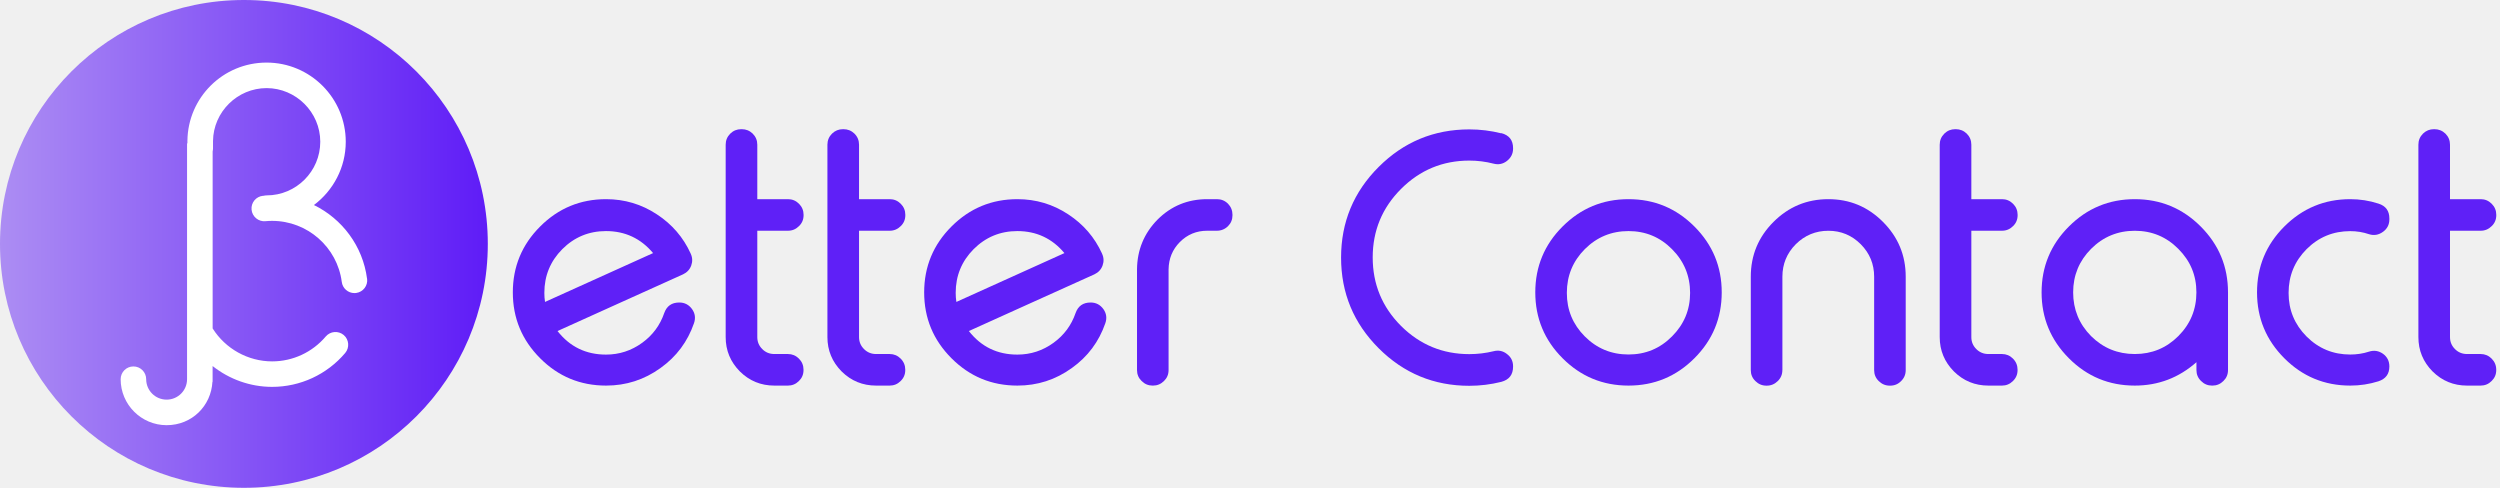
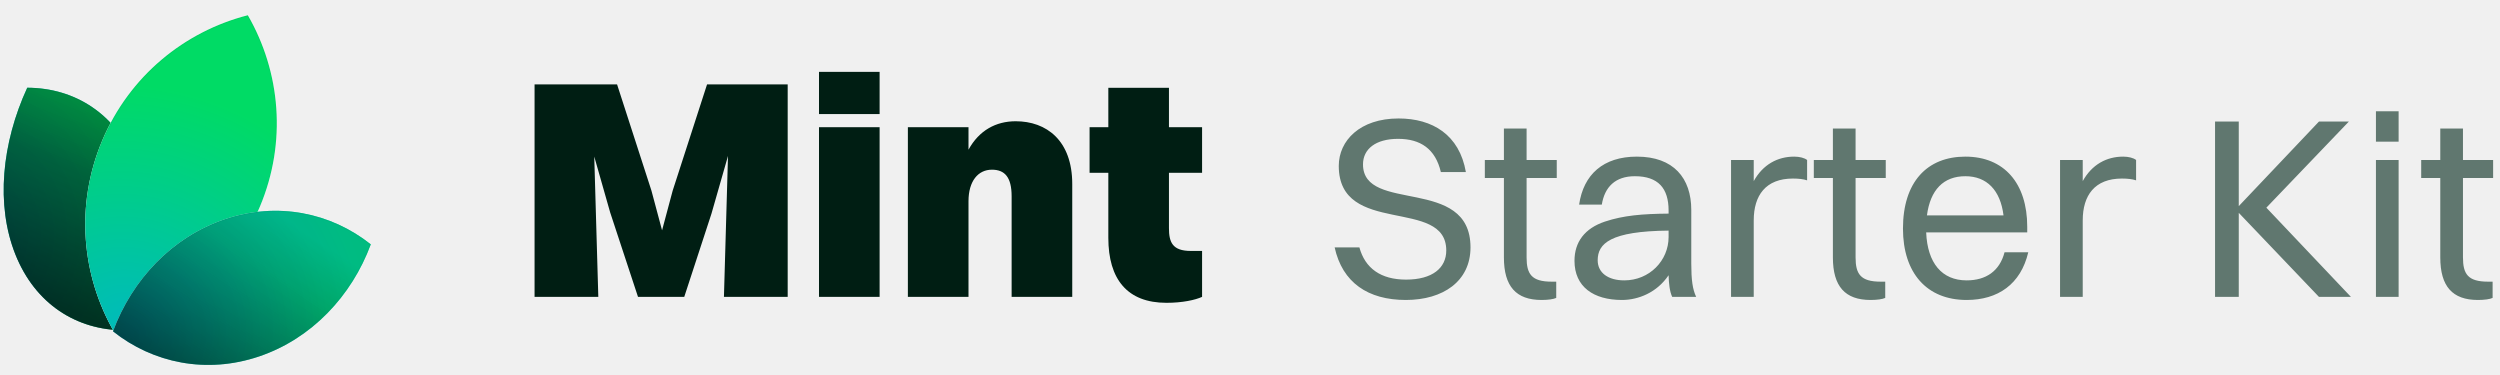
- <svg xmlns="http://www.w3.org/2000/svg" width="123" height="24" viewBox="0 0 123 24" fill="none">
-   <path d="M12 24C18.627 24 24 18.627 24 12C24 5.373 18.627 0 12 0C5.373 0 0 5.373 0 12C0 18.627 5.373 24 12 24Z" fill="url(#paint0_linear_21_34)" />
-   <path d="M18.059 13.714C17.851 12.103 16.83 10.764 15.445 10.088C16.393 9.376 17.011 8.248 17.011 6.974C17.011 4.825 15.264 3.079 13.116 3.079C10.967 3.079 9.248 4.803 9.221 6.919C9.221 6.924 9.221 6.984 9.221 7.054H9.203V18.579C9.203 18.579 9.203 18.597 9.203 18.604C9.203 18.622 9.203 18.64 9.203 18.657C9.203 19.213 8.753 19.662 8.198 19.662C7.642 19.662 7.192 19.213 7.192 18.657C7.192 18.31 6.911 18.029 6.564 18.029C6.217 18.029 5.936 18.31 5.936 18.657C5.936 19.904 6.951 20.919 8.198 20.919C9.444 20.919 10.387 19.971 10.452 18.783H10.46V18.009C11.281 18.66 12.312 19.034 13.387 19.034C14.774 19.034 16.086 18.426 16.983 17.368C17.207 17.104 17.174 16.707 16.911 16.483C16.647 16.26 16.25 16.292 16.026 16.556C15.367 17.333 14.405 17.78 13.39 17.78C12.206 17.78 11.093 17.162 10.462 16.159V7.449C10.472 7.404 10.48 7.356 10.48 7.308C10.48 7.293 10.48 6.969 10.48 6.939C10.497 5.504 11.681 4.335 13.118 4.335C14.556 4.335 15.757 5.519 15.757 6.974C15.757 8.429 14.573 9.613 13.118 9.613C13.066 9.613 13.018 9.62 12.97 9.633C12.96 9.633 12.953 9.633 12.942 9.633C12.596 9.665 12.344 9.972 12.377 10.316C12.41 10.661 12.719 10.917 13.06 10.882C13.169 10.872 13.279 10.867 13.39 10.867C15.121 10.867 16.594 12.158 16.815 13.872C16.855 14.189 17.127 14.42 17.438 14.42C17.466 14.42 17.491 14.42 17.519 14.415C17.863 14.37 18.107 14.056 18.062 13.711L18.059 13.714Z" fill="white" />
-   <path d="M33.982 12.48C34.072 12.671 34.08 12.867 34.007 13.068C33.934 13.264 33.798 13.407 33.605 13.498C32.821 13.85 31.791 14.315 30.514 14.893C28.928 15.609 27.9 16.074 27.43 16.287C28.036 17.061 28.83 17.446 29.815 17.446C30.471 17.446 31.064 17.252 31.597 16.865C32.112 16.491 32.474 16.003 32.68 15.403C32.803 15.056 33.05 14.883 33.419 14.883C33.683 14.883 33.892 14.991 34.05 15.209C34.201 15.423 34.231 15.654 34.143 15.905C33.829 16.813 33.281 17.546 32.497 18.107C31.695 18.685 30.803 18.971 29.818 18.971C28.551 18.971 27.471 18.524 26.576 17.627C25.679 16.73 25.231 15.649 25.231 14.385C25.231 13.121 25.679 12.038 26.576 11.143C27.473 10.246 28.554 9.799 29.818 9.799C30.73 9.799 31.564 10.047 32.321 10.547C33.065 11.035 33.62 11.678 33.984 12.48H33.982ZM29.815 11.369C28.976 11.369 28.257 11.666 27.664 12.259C27.076 12.852 26.782 13.568 26.782 14.41C26.782 14.561 26.792 14.709 26.815 14.855L32.132 12.452C31.527 11.731 30.755 11.369 29.813 11.369H29.815Z" fill="#5F20F7" />
-   <path d="M36.495 6.356C36.701 6.356 36.882 6.428 37.033 6.574C37.184 6.725 37.259 6.908 37.259 7.12V9.799H38.772C38.978 9.799 39.159 9.874 39.31 10.025C39.461 10.175 39.536 10.359 39.536 10.57V10.588C39.536 10.801 39.461 10.98 39.31 11.125C39.159 11.276 38.978 11.352 38.772 11.352H37.259V16.586C37.259 16.815 37.34 17.011 37.503 17.174C37.666 17.338 37.865 17.418 38.098 17.418H38.769C38.975 17.418 39.156 17.494 39.307 17.644C39.458 17.795 39.533 17.979 39.533 18.19V18.207C39.533 18.421 39.458 18.599 39.307 18.745C39.156 18.896 38.975 18.971 38.769 18.971H38.098C37.438 18.971 36.872 18.74 36.402 18.275C35.937 17.805 35.703 17.242 35.703 16.586V7.12C35.703 6.906 35.779 6.725 35.93 6.574C36.08 6.428 36.259 6.356 36.467 6.356H36.493H36.495Z" fill="#5F20F7" />
-   <path d="M41.501 6.356C41.707 6.356 41.888 6.428 42.039 6.574C42.19 6.725 42.265 6.908 42.265 7.12V9.799H43.778C43.984 9.799 44.165 9.874 44.316 10.025C44.467 10.175 44.542 10.359 44.542 10.57V10.588C44.542 10.801 44.467 10.98 44.316 11.125C44.165 11.276 43.984 11.352 43.778 11.352H42.265V16.586C42.265 16.815 42.346 17.011 42.509 17.174C42.672 17.338 42.871 17.418 43.105 17.418H43.776C43.982 17.418 44.163 17.494 44.313 17.644C44.464 17.795 44.539 17.979 44.539 18.19V18.207C44.539 18.421 44.464 18.599 44.313 18.745C44.163 18.896 43.982 18.971 43.776 18.971H43.105C42.444 18.971 41.878 18.74 41.408 18.275C40.943 17.805 40.709 17.242 40.709 16.586V7.12C40.709 6.906 40.785 6.725 40.936 6.574C41.087 6.428 41.265 6.356 41.474 6.356H41.499H41.501Z" fill="#5F20F7" />
-   <path d="M54.22 12.48C54.31 12.671 54.318 12.867 54.245 13.068C54.172 13.264 54.036 13.407 53.843 13.498C53.059 13.85 52.029 14.315 50.752 14.893C49.166 15.609 48.138 16.074 47.668 16.287C48.274 17.061 49.068 17.446 50.053 17.446C50.709 17.446 51.302 17.252 51.835 16.865C52.35 16.491 52.712 16.003 52.918 15.403C53.041 15.056 53.288 14.883 53.657 14.883C53.921 14.883 54.129 14.991 54.288 15.209C54.438 15.423 54.469 15.654 54.381 15.905C54.067 16.813 53.519 17.546 52.735 18.107C51.933 18.685 51.041 18.971 50.056 18.971C48.789 18.971 47.709 18.524 46.814 17.627C45.917 16.73 45.469 15.649 45.469 14.385C45.469 13.121 45.917 12.038 46.814 11.143C47.711 10.246 48.792 9.799 50.056 9.799C50.968 9.799 51.802 10.047 52.559 10.547C53.303 11.035 53.858 11.678 54.222 12.48H54.22ZM50.053 11.369C49.214 11.369 48.495 11.666 47.902 12.259C47.314 12.852 47.02 13.568 47.02 14.41C47.02 14.561 47.03 14.709 47.053 14.855L52.37 12.452C51.765 11.731 50.993 11.369 50.051 11.369H50.053Z" fill="#5F20F7" />
-   <path d="M59.874 9.799C60.088 9.799 60.269 9.874 60.42 10.025C60.565 10.175 60.638 10.359 60.638 10.57V10.588C60.638 10.801 60.565 10.98 60.42 11.125C60.274 11.271 60.085 11.352 59.874 11.352H59.394C58.867 11.352 58.419 11.538 58.05 11.907C57.685 12.276 57.502 12.724 57.494 13.252V18.207C57.494 18.421 57.419 18.599 57.268 18.745C57.117 18.896 56.937 18.971 56.73 18.971H56.705C56.499 18.971 56.318 18.896 56.167 18.745C56.017 18.599 55.941 18.421 55.941 18.207V13.252C55.951 12.294 56.288 11.48 56.949 10.806C57.62 10.135 58.437 9.799 59.394 9.799H59.874Z" fill="#5F20F7" />
-   <path d="M73.862 6.549C74.249 6.65 74.443 6.896 74.443 7.288V7.313C74.443 7.559 74.342 7.76 74.141 7.919C73.945 8.07 73.727 8.115 73.485 8.052C73.093 7.951 72.696 7.901 72.291 7.901C70.982 7.901 69.861 8.366 68.931 9.296C68.002 10.226 67.537 11.349 67.537 12.666C67.537 13.983 68.002 15.106 68.931 16.036C69.861 16.961 70.982 17.423 72.291 17.423C72.694 17.423 73.093 17.375 73.485 17.28C73.727 17.217 73.945 17.262 74.141 17.416C74.342 17.567 74.443 17.767 74.443 18.021V18.039C74.443 18.436 74.249 18.685 73.862 18.788C73.347 18.916 72.824 18.981 72.291 18.981C70.55 18.981 69.062 18.366 67.831 17.134C66.599 15.903 65.981 14.415 65.981 12.674C65.981 10.932 66.597 9.444 67.831 8.213C69.065 6.981 70.55 6.366 72.291 6.366C72.824 6.366 73.347 6.431 73.862 6.559V6.549Z" fill="#5F20F7" />
-   <path d="M80.122 9.799C81.389 9.799 82.469 10.246 83.364 11.143C84.261 12.04 84.709 13.121 84.709 14.385C84.709 15.649 84.261 16.732 83.364 17.627C82.467 18.524 81.386 18.971 80.122 18.971C78.858 18.971 77.775 18.524 76.88 17.627C75.983 16.73 75.536 15.649 75.536 14.385C75.536 13.121 75.983 12.038 76.88 11.143C77.778 10.246 78.858 9.799 80.122 9.799ZM80.122 11.369C79.283 11.369 78.564 11.666 77.971 12.259C77.383 12.852 77.089 13.568 77.089 14.41C77.089 15.252 77.383 15.958 77.971 16.551C78.564 17.144 79.28 17.441 80.122 17.441C80.964 17.441 81.675 17.144 82.263 16.551C82.856 15.958 83.153 15.244 83.153 14.41C83.153 13.576 82.856 12.852 82.263 12.259C81.675 11.666 80.962 11.369 80.122 11.369Z" fill="#5F20F7" />
-   <path d="M87.692 18.21C87.692 18.423 87.616 18.602 87.466 18.748C87.315 18.898 87.134 18.974 86.928 18.974H86.903C86.697 18.974 86.516 18.898 86.365 18.748C86.214 18.602 86.139 18.423 86.139 18.21V13.613C86.139 12.56 86.511 11.661 87.257 10.917C88.001 10.173 88.9 9.799 89.954 9.799C91.007 9.799 91.896 10.171 92.642 10.917C93.386 11.661 93.761 12.56 93.761 13.613V18.21C93.761 18.423 93.685 18.602 93.535 18.748C93.389 18.898 93.21 18.974 92.997 18.974H92.979C92.766 18.974 92.585 18.898 92.434 18.748C92.283 18.602 92.208 18.423 92.208 18.21V13.613C92.208 12.993 91.989 12.46 91.552 12.018C91.109 11.575 90.577 11.354 89.956 11.354C89.335 11.354 88.795 11.575 88.35 12.018C87.913 12.46 87.694 12.993 87.694 13.613V18.21H87.692Z" fill="#5F20F7" />
-   <path d="M96.226 6.356C96.432 6.356 96.613 6.428 96.764 6.574C96.915 6.725 96.99 6.908 96.99 7.12V9.799H98.503C98.709 9.799 98.89 9.874 99.041 10.025C99.192 10.175 99.267 10.359 99.267 10.57V10.588C99.267 10.801 99.192 10.98 99.041 11.125C98.89 11.276 98.709 11.352 98.503 11.352H96.99V16.586C96.99 16.815 97.071 17.011 97.234 17.174C97.397 17.338 97.596 17.418 97.829 17.418H98.501C98.707 17.418 98.888 17.494 99.038 17.644C99.189 17.795 99.264 17.979 99.264 18.19V18.207C99.264 18.421 99.189 18.599 99.038 18.745C98.888 18.896 98.707 18.971 98.501 18.971H97.829C97.169 18.971 96.603 18.74 96.133 18.275C95.668 17.805 95.434 17.242 95.434 16.586V7.12C95.434 6.906 95.51 6.725 95.661 6.574C95.811 6.428 95.99 6.356 96.198 6.356H96.224H96.226Z" fill="#5F20F7" />
-   <path d="M108.274 11.143C109.171 12.04 109.618 13.121 109.618 14.385V18.207C109.618 18.421 109.543 18.599 109.392 18.745C109.241 18.896 109.061 18.971 108.854 18.971H108.829C108.621 18.971 108.442 18.896 108.292 18.745C108.141 18.599 108.065 18.421 108.065 18.207V17.82C107.196 18.587 106.186 18.971 105.032 18.971C103.765 18.971 102.685 18.524 101.79 17.627C100.895 16.73 100.446 15.649 100.446 14.385C100.446 13.121 100.893 12.038 101.79 11.143C102.687 10.246 103.768 9.799 105.032 9.799C106.296 9.799 107.379 10.246 108.274 11.143ZM102.881 12.244C102.293 12.837 101.999 13.551 101.999 14.385C101.999 15.219 102.293 15.943 102.881 16.536C103.474 17.124 104.19 17.418 105.032 17.418C105.874 17.418 106.585 17.124 107.173 16.536C107.766 15.943 108.063 15.227 108.063 14.385C108.063 13.543 107.766 12.837 107.173 12.244C106.585 11.651 105.871 11.354 105.032 11.354C104.193 11.354 103.474 11.651 102.881 12.244Z" fill="#5F20F7" />
-   <path d="M117.019 10.017C117.379 10.13 117.557 10.374 117.557 10.748V10.791C117.557 11.047 117.454 11.254 117.246 11.404C117.032 11.56 116.803 11.6 116.557 11.523C116.261 11.422 115.951 11.372 115.632 11.372C114.793 11.372 114.074 11.668 113.481 12.261C112.893 12.854 112.599 13.571 112.599 14.413C112.599 15.254 112.893 15.961 113.481 16.554C114.074 17.147 114.79 17.443 115.632 17.443C115.951 17.443 116.261 17.396 116.557 17.3C116.803 17.222 117.032 17.257 117.246 17.408C117.452 17.559 117.557 17.767 117.557 18.029C117.557 18.398 117.379 18.642 117.019 18.76C116.572 18.901 116.11 18.971 115.632 18.971C114.366 18.971 113.285 18.524 112.39 17.627C111.493 16.73 111.046 15.649 111.046 14.385C111.046 13.121 111.493 12.038 112.39 11.143C113.288 10.246 114.368 9.799 115.632 9.799C116.107 9.799 116.57 9.871 117.019 10.017Z" fill="#5F20F7" />
-   <path d="M119.776 6.356C119.982 6.356 120.163 6.428 120.314 6.574C120.465 6.725 120.54 6.908 120.54 7.12V9.799H122.053C122.259 9.799 122.44 9.874 122.591 10.025C122.742 10.175 122.817 10.359 122.817 10.57V10.588C122.817 10.801 122.742 10.98 122.591 11.125C122.44 11.276 122.259 11.352 122.053 11.352H120.54V16.586C120.54 16.815 120.621 17.011 120.784 17.174C120.947 17.338 121.146 17.418 121.38 17.418H122.051C122.257 17.418 122.438 17.494 122.588 17.644C122.739 17.795 122.815 17.979 122.815 18.19V18.207C122.815 18.421 122.739 18.599 122.588 18.745C122.438 18.896 122.257 18.971 122.051 18.971H121.38C120.719 18.971 120.153 18.74 119.683 18.275C119.218 17.805 118.985 17.242 118.985 16.586V7.12C118.985 6.906 119.06 6.725 119.211 6.574C119.362 6.428 119.54 6.356 119.749 6.356H119.774H119.776Z" fill="#5F20F7" />
+ <svg xmlns="http://www.w3.org/2000/svg" width="160" height="24" viewBox="0 0 160 24" fill="none">
+   <path d="M7.953 21.139C4.896 21.13 2.255 19.458 0.987 16.29C-0.28 13.121 0.109 9.163 1.744 5.615C4.801 5.624 7.442 7.296 8.71 10.465C9.977 13.633 9.588 17.591 7.953 21.139Z" fill="white" />
+   <path d="M7.953 21.139C4.896 21.13 2.255 19.458 0.987 16.29C-0.28 13.121 0.109 9.163 1.744 5.615C4.801 5.624 7.442 7.296 8.71 10.465C9.977 13.633 9.588 17.591 7.953 21.139Z" fill="url(#paint0_radial_115_86)" />
+   <path d="M7.953 21.139C4.896 21.13 2.255 19.458 0.987 16.29C-0.28 13.121 0.109 9.163 1.744 5.615C4.801 5.624 7.442 7.296 8.71 10.465C9.977 13.633 9.588 17.591 7.953 21.139Z" fill="black" fill-opacity="0.5" style="mix-blend-mode:hard-light" />
+   <path d="M7.953 21.139C4.896 21.13 2.255 19.458 0.987 16.29C-0.28 13.121 0.109 9.163 1.744 5.615C4.801 5.624 7.442 7.296 8.71 10.465C9.977 13.633 9.588 17.591 7.953 21.139Z" fill="url(#paint1_linear_115_86)" fill-opacity="0.5" style="mix-blend-mode:hard-light" />
+   <path d="M7.935 21.111C4.897 21.096 2.274 19.431 1.013 16.279C-0.248 13.124 0.136 9.182 1.762 5.643C4.8 5.659 7.423 7.324 8.684 10.476C9.945 13.63 9.561 17.572 7.935 21.111Z" stroke="url(#paint2_linear_115_86)" stroke-opacity="0.05" stroke-width="0.056" />
+   <path d="M7.31 21.257C11.354 20.221 14.884 17.375 16.628 13.236C18.373 9.097 17.945 4.587 15.86 0.976C11.816 2.012 8.287 4.858 6.542 8.998C4.797 13.137 5.225 17.646 7.31 21.257Z" fill="white" />
+   <path d="M7.31 21.257C11.354 20.221 14.884 17.375 16.628 13.236C18.373 9.097 17.945 4.587 15.86 0.976C11.816 2.012 8.287 4.858 6.542 8.998C4.797 13.137 5.225 17.646 7.31 21.257Z" fill="url(#paint3_radial_115_86)" />
+   <path d="M16.602 13.225C14.864 17.349 11.351 20.187 7.324 21.225C5.253 17.624 4.829 13.132 6.568 9.009C8.306 4.885 11.819 2.047 15.846 1.009C17.918 4.61 18.341 9.101 16.602 13.225Z" stroke="url(#paint4_linear_115_86)" stroke-opacity="0.05" stroke-width="0.056" />
+   <path d="M7.234 21.207C9.789 23.237 13.21 23.951 16.577 22.814C19.944 21.677 22.506 18.945 23.73 15.638C21.175 13.608 17.754 12.894 14.387 14.031C11.02 15.168 8.458 17.901 7.234 21.207Z" fill="white" />
+   <path d="M7.234 21.207C9.789 23.237 13.21 23.951 16.577 22.814C19.944 21.677 22.506 18.945 23.73 15.638C21.175 13.608 17.754 12.894 14.387 14.031C11.02 15.168 8.458 17.901 7.234 21.207Z" fill="url(#paint5_radial_115_86)" />
+   <path d="M7.234 21.207C9.789 23.237 13.21 23.951 16.577 22.814C19.944 21.677 22.506 18.945 23.73 15.638C21.175 13.608 17.754 12.894 14.387 14.031C11.02 15.168 8.458 17.901 7.234 21.207Z" fill="black" fill-opacity="0.2" style="mix-blend-mode:hard-light" />
+   <path d="M7.234 21.207C9.789 23.237 13.21 23.951 16.577 22.814C19.944 21.677 22.506 18.945 23.73 15.638C21.175 13.608 17.754 12.894 14.387 14.031C11.02 15.168 8.458 17.901 7.234 21.207Z" fill="url(#paint6_linear_115_86)" fill-opacity="0.5" style="mix-blend-mode:hard-light" />
+   <path d="M16.568 22.787C13.218 23.918 9.814 23.212 7.267 21.198C8.492 17.907 11.044 15.189 14.396 14.058C17.747 12.927 21.15 13.633 23.697 15.648C22.472 18.938 19.92 21.656 16.568 22.787Z" stroke="url(#paint7_linear_115_86)" stroke-opacity="0.05" stroke-width="0.056" />
+   <path d="M34.212 19V5.4H39.492L41.692 12.2L42.372 14.74L43.052 12.2L45.252 5.4H50.412V19H46.332L46.592 9.98L45.532 13.68L43.792 19H40.832L39.052 13.6L38.032 10.02L38.292 19H34.212ZM52.416 7.3V4.6H56.295V7.3H52.416ZM52.416 19V8.14H56.295V19H52.416ZM58.104 19V8.14H61.984V9.58C62.664 8.34 63.744 7.76 65.004 7.76C66.964 7.76 68.624 8.98 68.624 11.78V19H64.744V12.56C64.744 11.34 64.304 10.86 63.484 10.86C62.604 10.86 61.984 11.58 61.984 12.88V19H58.104ZM70.933 15.22V11.06H69.733V8.14H70.933V5.62H74.813V8.14H76.933V11.06H74.813V14.6C74.813 15.5 75.033 16.06 76.213 16.06H76.933V19C76.493 19.2 75.673 19.38 74.653 19.38C72.153 19.38 70.933 17.88 70.933 15.22Z" fill="#001E13" />
+   <path d="M87.232 10.519C87.232 13.687 94.112 11.229 94.112 15.832C94.112 17.994 92.364 19.198 89.971 19.198C87.562 19.198 85.912 18.093 85.417 15.832H87.001C87.364 17.169 88.371 17.895 89.987 17.895C91.671 17.895 92.561 17.152 92.561 16.03C92.561 12.598 85.681 15.155 85.681 10.618C85.681 9.001 87.034 7.582 89.509 7.582C91.671 7.582 93.403 8.621 93.816 11.014H92.215C91.868 9.529 90.912 8.886 89.476 8.886C88.057 8.886 87.232 9.529 87.232 10.519ZM96.25 16.476V11.393H95.029V10.239H96.25V8.226H97.702V10.239H99.632V11.393H97.702V16.476C97.702 17.532 98.015 18.026 99.302 18.026H99.599V19.066C99.434 19.148 99.071 19.198 98.659 19.198C97.025 19.198 96.25 18.323 96.25 16.476ZM102.516 13.093H101.064C101.345 11.162 102.615 10.024 104.76 10.024C107.103 10.024 108.242 11.393 108.242 13.44V16.888C108.242 17.895 108.324 18.521 108.555 19H107.021C106.856 18.654 106.806 18.142 106.79 17.614C106.047 18.72 104.859 19.198 103.803 19.198C101.988 19.198 100.767 18.357 100.767 16.69C100.767 15.486 101.427 14.611 102.714 14.182C103.902 13.786 105.107 13.687 106.79 13.671V13.473C106.79 12.053 106.13 11.278 104.628 11.278C103.374 11.278 102.698 11.971 102.516 13.093ZM102.252 16.657C102.252 17.465 102.929 17.944 103.952 17.944C105.569 17.944 106.79 16.674 106.79 15.172V14.759C103.061 14.793 102.252 15.585 102.252 16.657ZM110.787 19V10.239H112.239V11.591C112.833 10.519 113.774 10.024 114.83 10.024C115.176 10.024 115.49 10.107 115.655 10.239V11.542C115.407 11.46 115.094 11.427 114.747 11.427C112.998 11.427 112.239 12.515 112.239 14.1V19H110.787ZM117.305 16.476V11.393H116.084V10.239H117.305V8.226H118.757V10.239H120.688V11.393H118.757V16.476C118.757 17.532 119.071 18.026 120.358 18.026H120.655V19.066C120.49 19.148 120.127 19.198 119.714 19.198C118.081 19.198 117.305 18.323 117.305 16.476ZM129.809 16.145C129.33 18.192 127.862 19.198 125.865 19.198C123.324 19.198 121.79 17.482 121.79 14.627C121.79 11.658 123.324 10.024 125.783 10.024C128.258 10.024 129.743 11.723 129.743 14.512V14.875H123.275C123.357 16.838 124.281 17.944 125.865 17.944C127.103 17.944 127.977 17.35 128.291 16.145H129.809ZM125.783 11.278C124.38 11.278 123.539 12.152 123.324 13.786H128.225C128.027 12.169 127.152 11.278 125.783 11.278ZM131.843 19V10.239H133.295V11.591C133.889 10.519 134.829 10.024 135.885 10.024C136.232 10.024 136.545 10.107 136.71 10.239V11.542C136.463 11.46 136.149 11.427 135.803 11.427C134.054 11.427 133.295 12.515 133.295 14.1V19H131.843ZM141.763 19V7.78H143.281V13.192L148.413 7.78H150.327L145.047 13.291L150.459 19H148.413L143.281 13.621V19H141.763ZM152.06 9.067V7.12H153.512V9.067H152.06ZM152.06 19V10.239H153.512V19H152.06ZM156.178 16.476V11.393H154.957V10.239H156.178V8.226H157.63V10.239H159.56V11.393H157.63V16.476C157.63 17.532 157.943 18.026 159.23 18.026H159.527V19.066C159.362 19.148 158.999 19.198 158.587 19.198C156.953 19.198 156.178 18.323 156.178 16.476Z" fill="#002719" fill-opacity="0.6" />
  <defs>
-     <linearGradient id="paint0_linear_21_34" x1="0" y1="12" x2="24" y2="12" gradientUnits="userSpaceOnUse">
-       <stop stop-color="#AC8DF3" />
-       <stop offset="1" stop-color="#5F1CF7" />
+     <radialGradient id="paint0_radial_115_86" cx="0" cy="0" r="1" gradientUnits="userSpaceOnUse" gradientTransform="translate(-3.00503 15.023) rotate(-10.029) scale(17.9572 17.784)">
+       <stop stop-color="#00B0BB" />
+       <stop offset="1" stop-color="#00DB65" />
+     </radialGradient>
+     <linearGradient id="paint1_linear_115_86" x1="7.39" y1="4.813" x2="1.63" y2="18.689" gradientUnits="userSpaceOnUse">
+       <stop stop-color="#18E299" />
+       <stop offset="1" />
+     </linearGradient>
+     <linearGradient id="paint2_linear_115_86" x1="7.948" y1="8.016" x2="1.761" y2="18.746" gradientUnits="userSpaceOnUse">
+       <stop />
+       <stop offset="1" stop-opacity="0" />
+     </linearGradient>
+     <radialGradient id="paint3_radial_115_86" cx="0" cy="0" r="1" gradientUnits="userSpaceOnUse" gradientTransform="translate(8.11404 20.8822) rotate(-75.7542) scale(21.6246 23.7772)">
+       <stop stop-color="#00BBBB" />
+       <stop offset="0.713" stop-color="#00DB65" />
+     </radialGradient>
+     <linearGradient id="paint4_linear_115_86" x1="7.602" y1="5.871" x2="15.556" y2="16.372" gradientUnits="userSpaceOnUse">
+       <stop />
+       <stop offset="1" stop-opacity="0" />
+     </linearGradient>
+     <radialGradient id="paint5_radial_115_86" cx="0" cy="0" r="1" gradientUnits="userSpaceOnUse" gradientTransform="translate(7.84537 21.5181) rotate(-20.3525) scale(18.5603 17.32)">
+       <stop stop-color="#00B0BB" />
+       <stop offset="1" stop-color="#00DB65" />
+     </radialGradient>
+     <linearGradient id="paint6_linear_115_86" x1="16.808" y1="13.007" x2="10.041" y2="22.994" gradientUnits="userSpaceOnUse">
+       <stop stop-color="#00B1BC" />
+       <stop offset="1" />
+     </linearGradient>
+     <linearGradient id="paint7_linear_115_86" x1="16.808" y1="13.007" x2="14.169" y2="23.841" gradientUnits="userSpaceOnUse">
+       <stop />
+       <stop offset="1" stop-opacity="0" />
    </linearGradient>
  </defs>
</svg>
